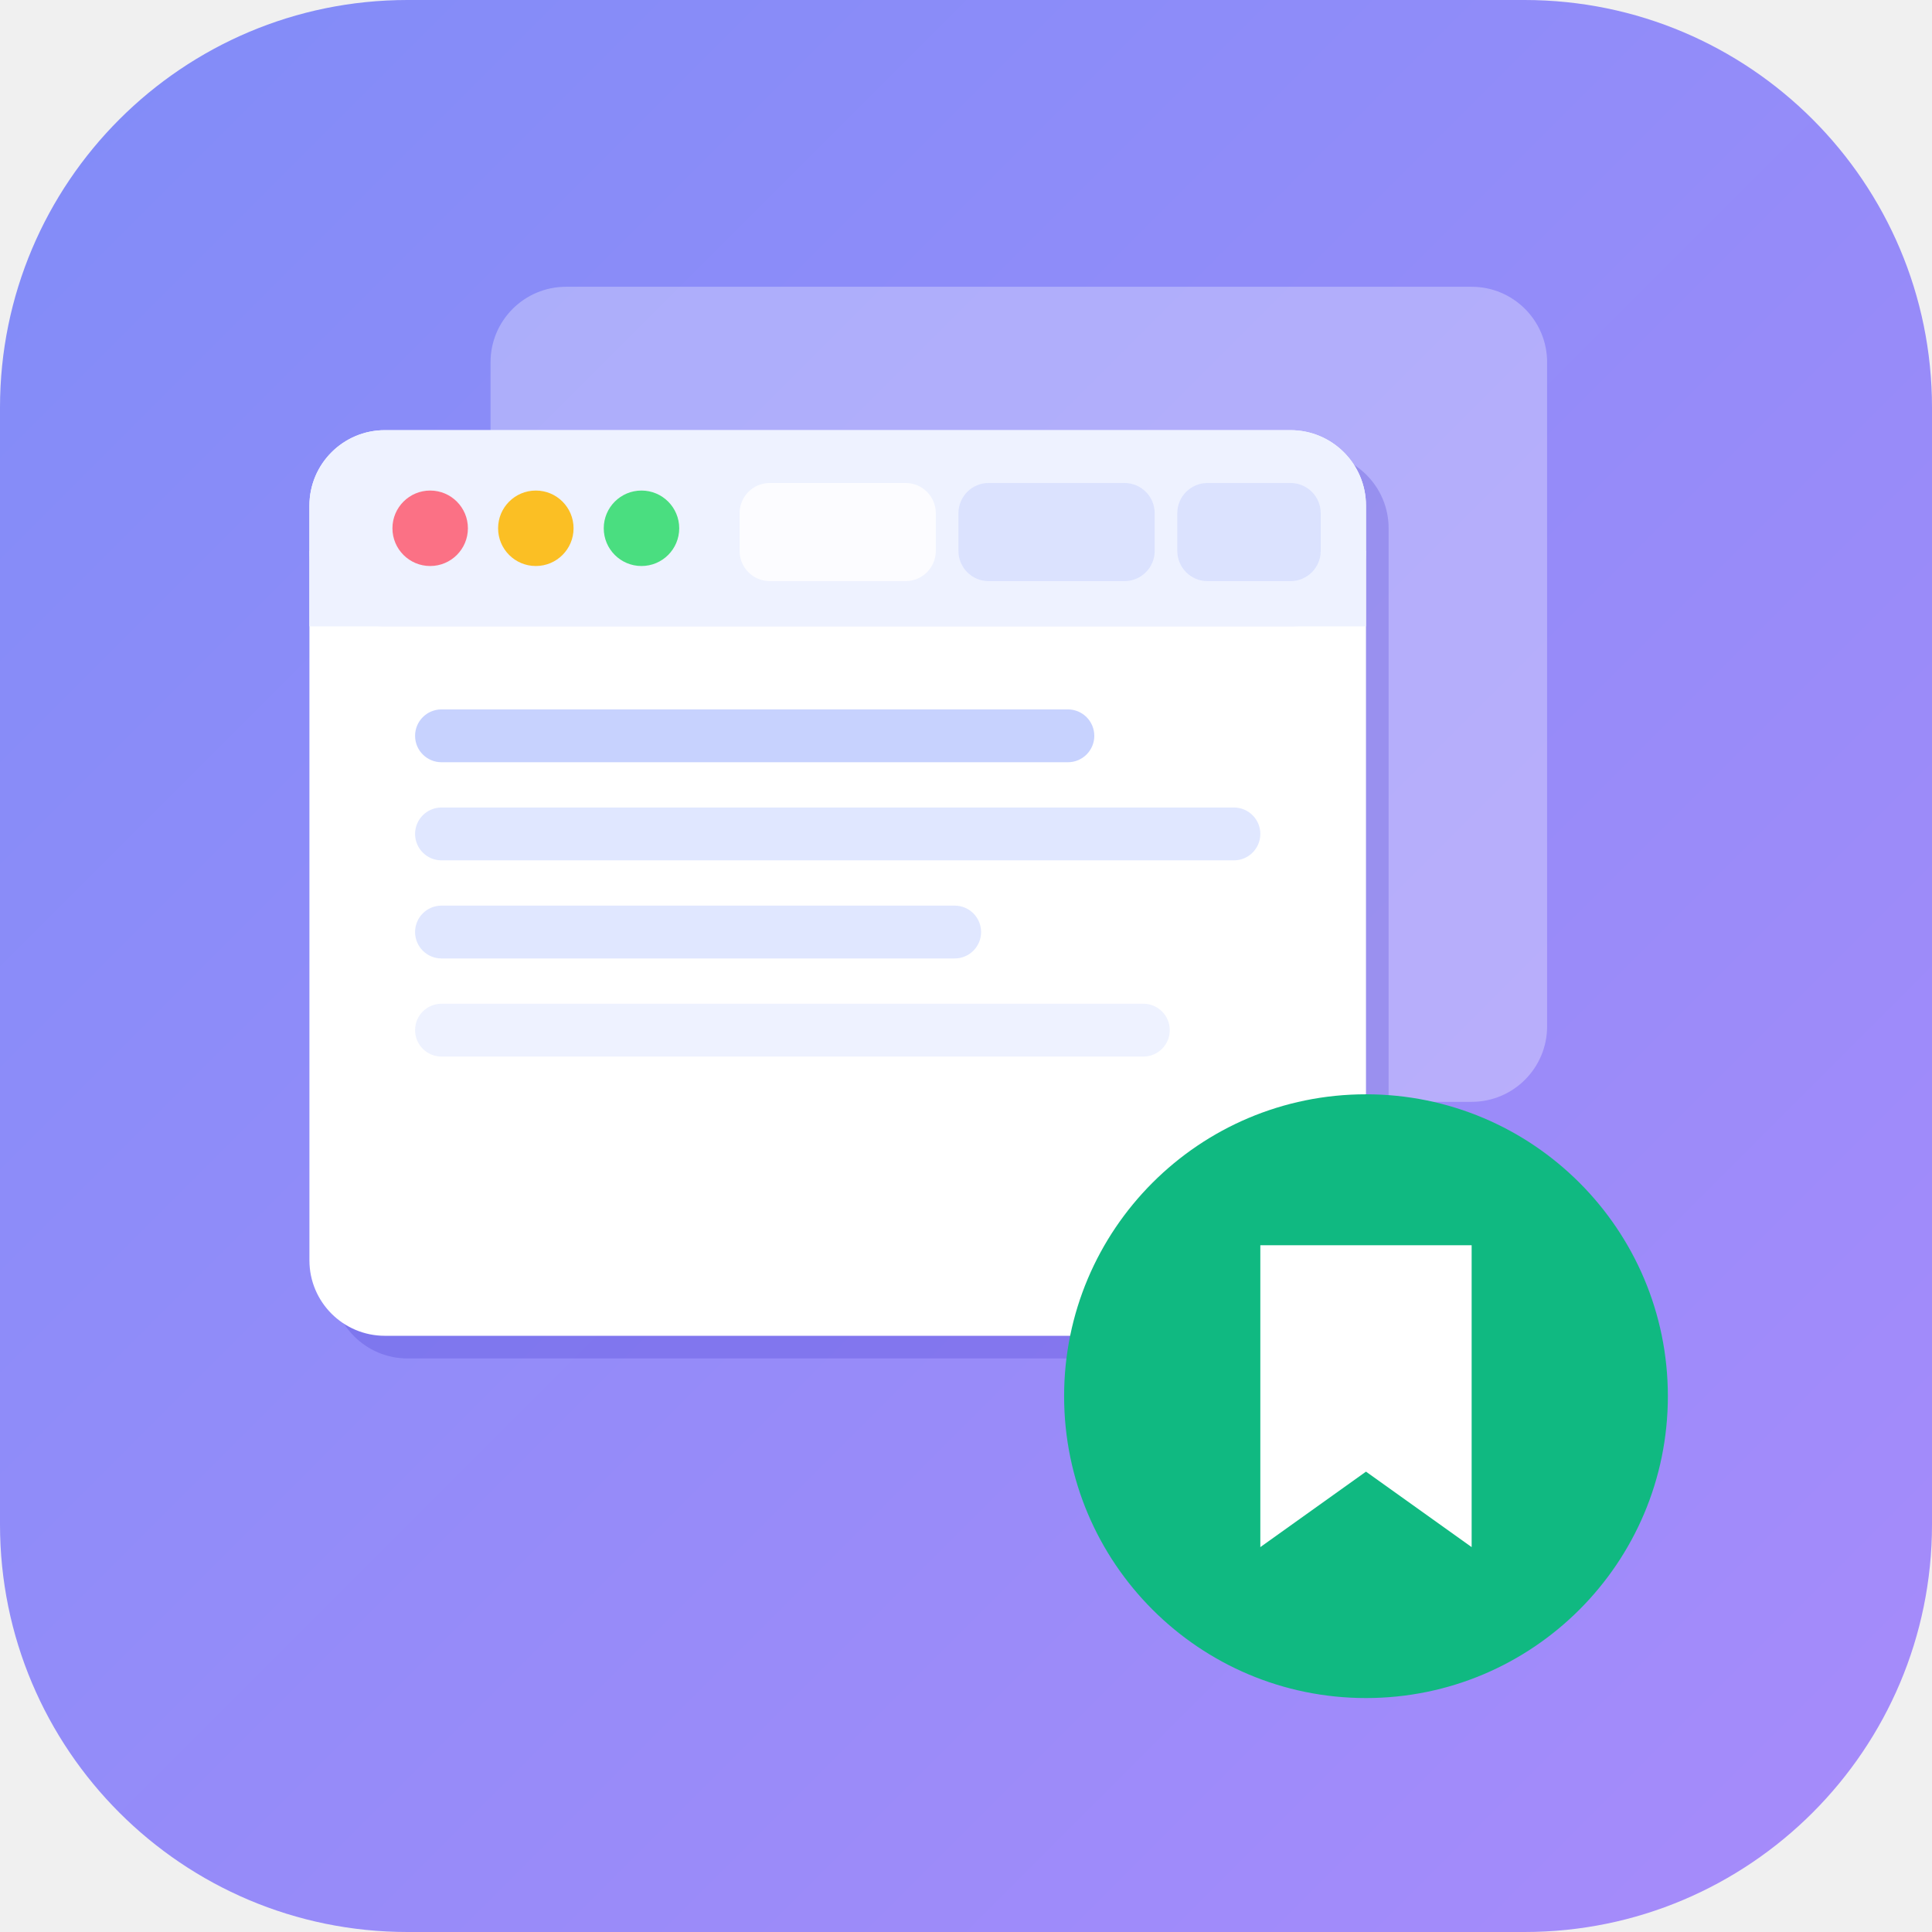
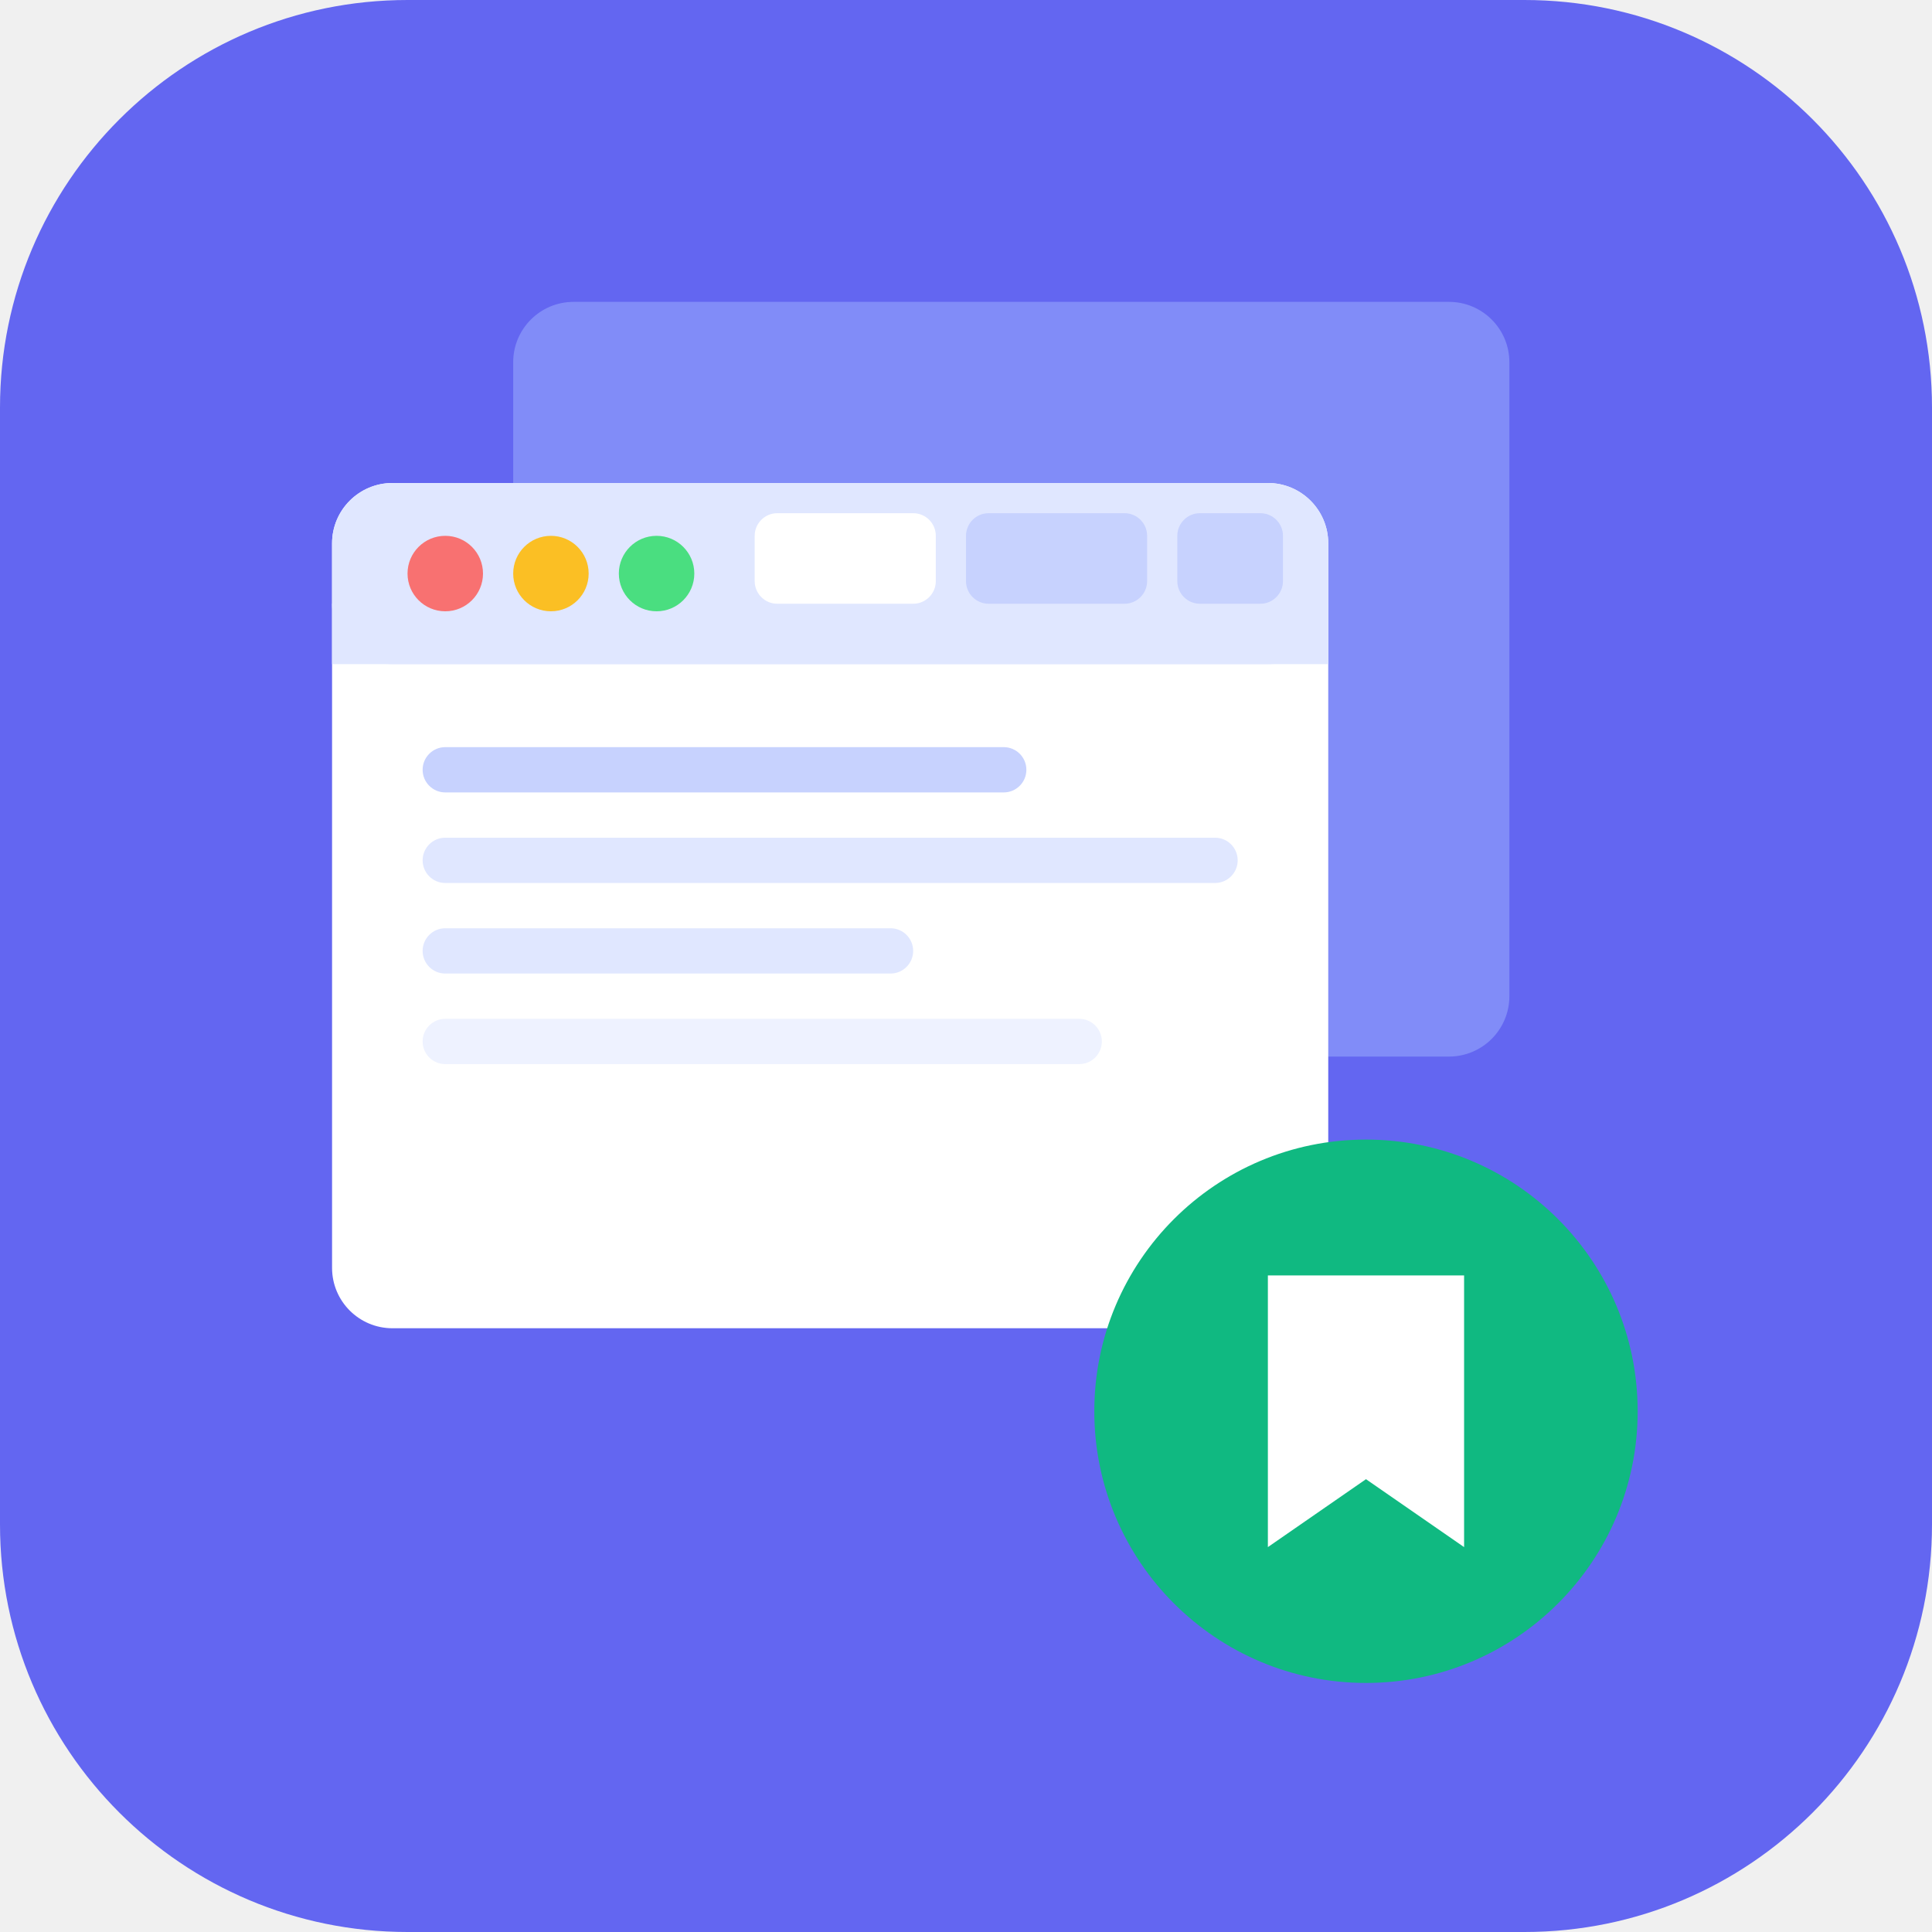
<svg xmlns="http://www.w3.org/2000/svg" viewBox="0 0 512 512" width="512" height="512">
-   <defs>
-     <linearGradient id="bg" x1="0" y1="0" x2="512" y2="512" gradientUnits="userSpaceOnUse">
-       <stop offset="0%" stop-color="#818CF8" />
-       <stop offset="100%" stop-color="#A78BFA" />
-     </linearGradient>
-   </defs>
-   <rect width="512" height="512" rx="108" fill="url(#bg)" />
-   <rect x="130" y="76" width="280" height="216" rx="20" fill="white" opacity="0.3" />
-   <rect x="88" y="120" width="280" height="240" rx="20" fill="#4338CA" opacity="0.25" />
-   <rect x="82" y="114" width="280" height="240" rx="20" fill="white" />
-   <rect x="82" y="114" width="280" height="52" rx="20" fill="#EEF2FF" />
-   <rect x="82" y="146" width="280" height="20" fill="#EEF2FF" />
-   <circle cx="114" cy="140" r="10" fill="#FB7185" />
-   <circle cx="142" cy="140" r="10" fill="#FBBF24" />
-   <circle cx="170" cy="140" r="10" fill="#4ADE80" />
-   <rect x="196" y="128" width="52" height="26" rx="8" fill="white" opacity="0.8" />
-   <rect x="254" y="128" width="52" height="26" rx="8" fill="#C7D2FE" opacity="0.5" />
-   <rect x="312" y="128" width="38" height="26" rx="8" fill="#C7D2FE" opacity="0.5" />
-   <rect x="110" y="188" width="180" height="14" rx="7" fill="#C7D2FE" />
-   <rect x="110" y="214" width="224" height="14" rx="7" fill="#E0E7FF" />
-   <rect x="110" y="240" width="150" height="14" rx="7" fill="#E0E7FF" />
-   <rect x="110" y="266" width="200" height="14" rx="7" fill="#EEF2FF" />
-   <circle cx="362" cy="370" r="80" fill="#10B981" />
-   <path d="M334 330 L334 410 L362 390 L390 410 L390 330 Z" fill="white" />
+   <rect width="512" height="512" rx="108" fill="#6366F1" />
+   <rect x="136" y="80" width="264" height="200" rx="16" fill="#818CF8" />
+   <rect x="88" y="128" width="264" height="224" rx="16" fill="white" />
+   <rect x="88" y="128" width="264" height="48" rx="16" fill="#E0E7FF" />
+   <rect x="88" y="160" width="264" height="16" fill="#E0E7FF" />
+   <circle cx="118" cy="152" r="10" fill="#F87171" />
+   <circle cx="146" cy="152" r="10" fill="#FBBF24" />
+   <circle cx="174" cy="152" r="10" fill="#4ADE80" />
+   <rect x="200" y="136" width="48" height="24" rx="6" fill="white" />
+   <rect x="256" y="136" width="48" height="24" rx="6" fill="#C7D2FE" />
+   <rect x="312" y="136" width="28" height="24" rx="6" fill="#C7D2FE" />
+   <rect x="112" y="198" width="160" height="12" rx="6" fill="#C7D2FE" />
+   <rect x="112" y="222" width="216" height="12" rx="6" fill="#E0E7FF" />
+   <rect x="112" y="246" width="130" height="12" rx="6" fill="#E0E7FF" />
+   <rect x="112" y="270" width="180" height="12" rx="6" fill="#EEF2FF" />
+   <circle cx="362" cy="374" r="72" fill="#10B981" />
+   <path d="M336 338 L336 410 L362 392 L388 410 L388 338 Z" fill="white" />
</svg>
